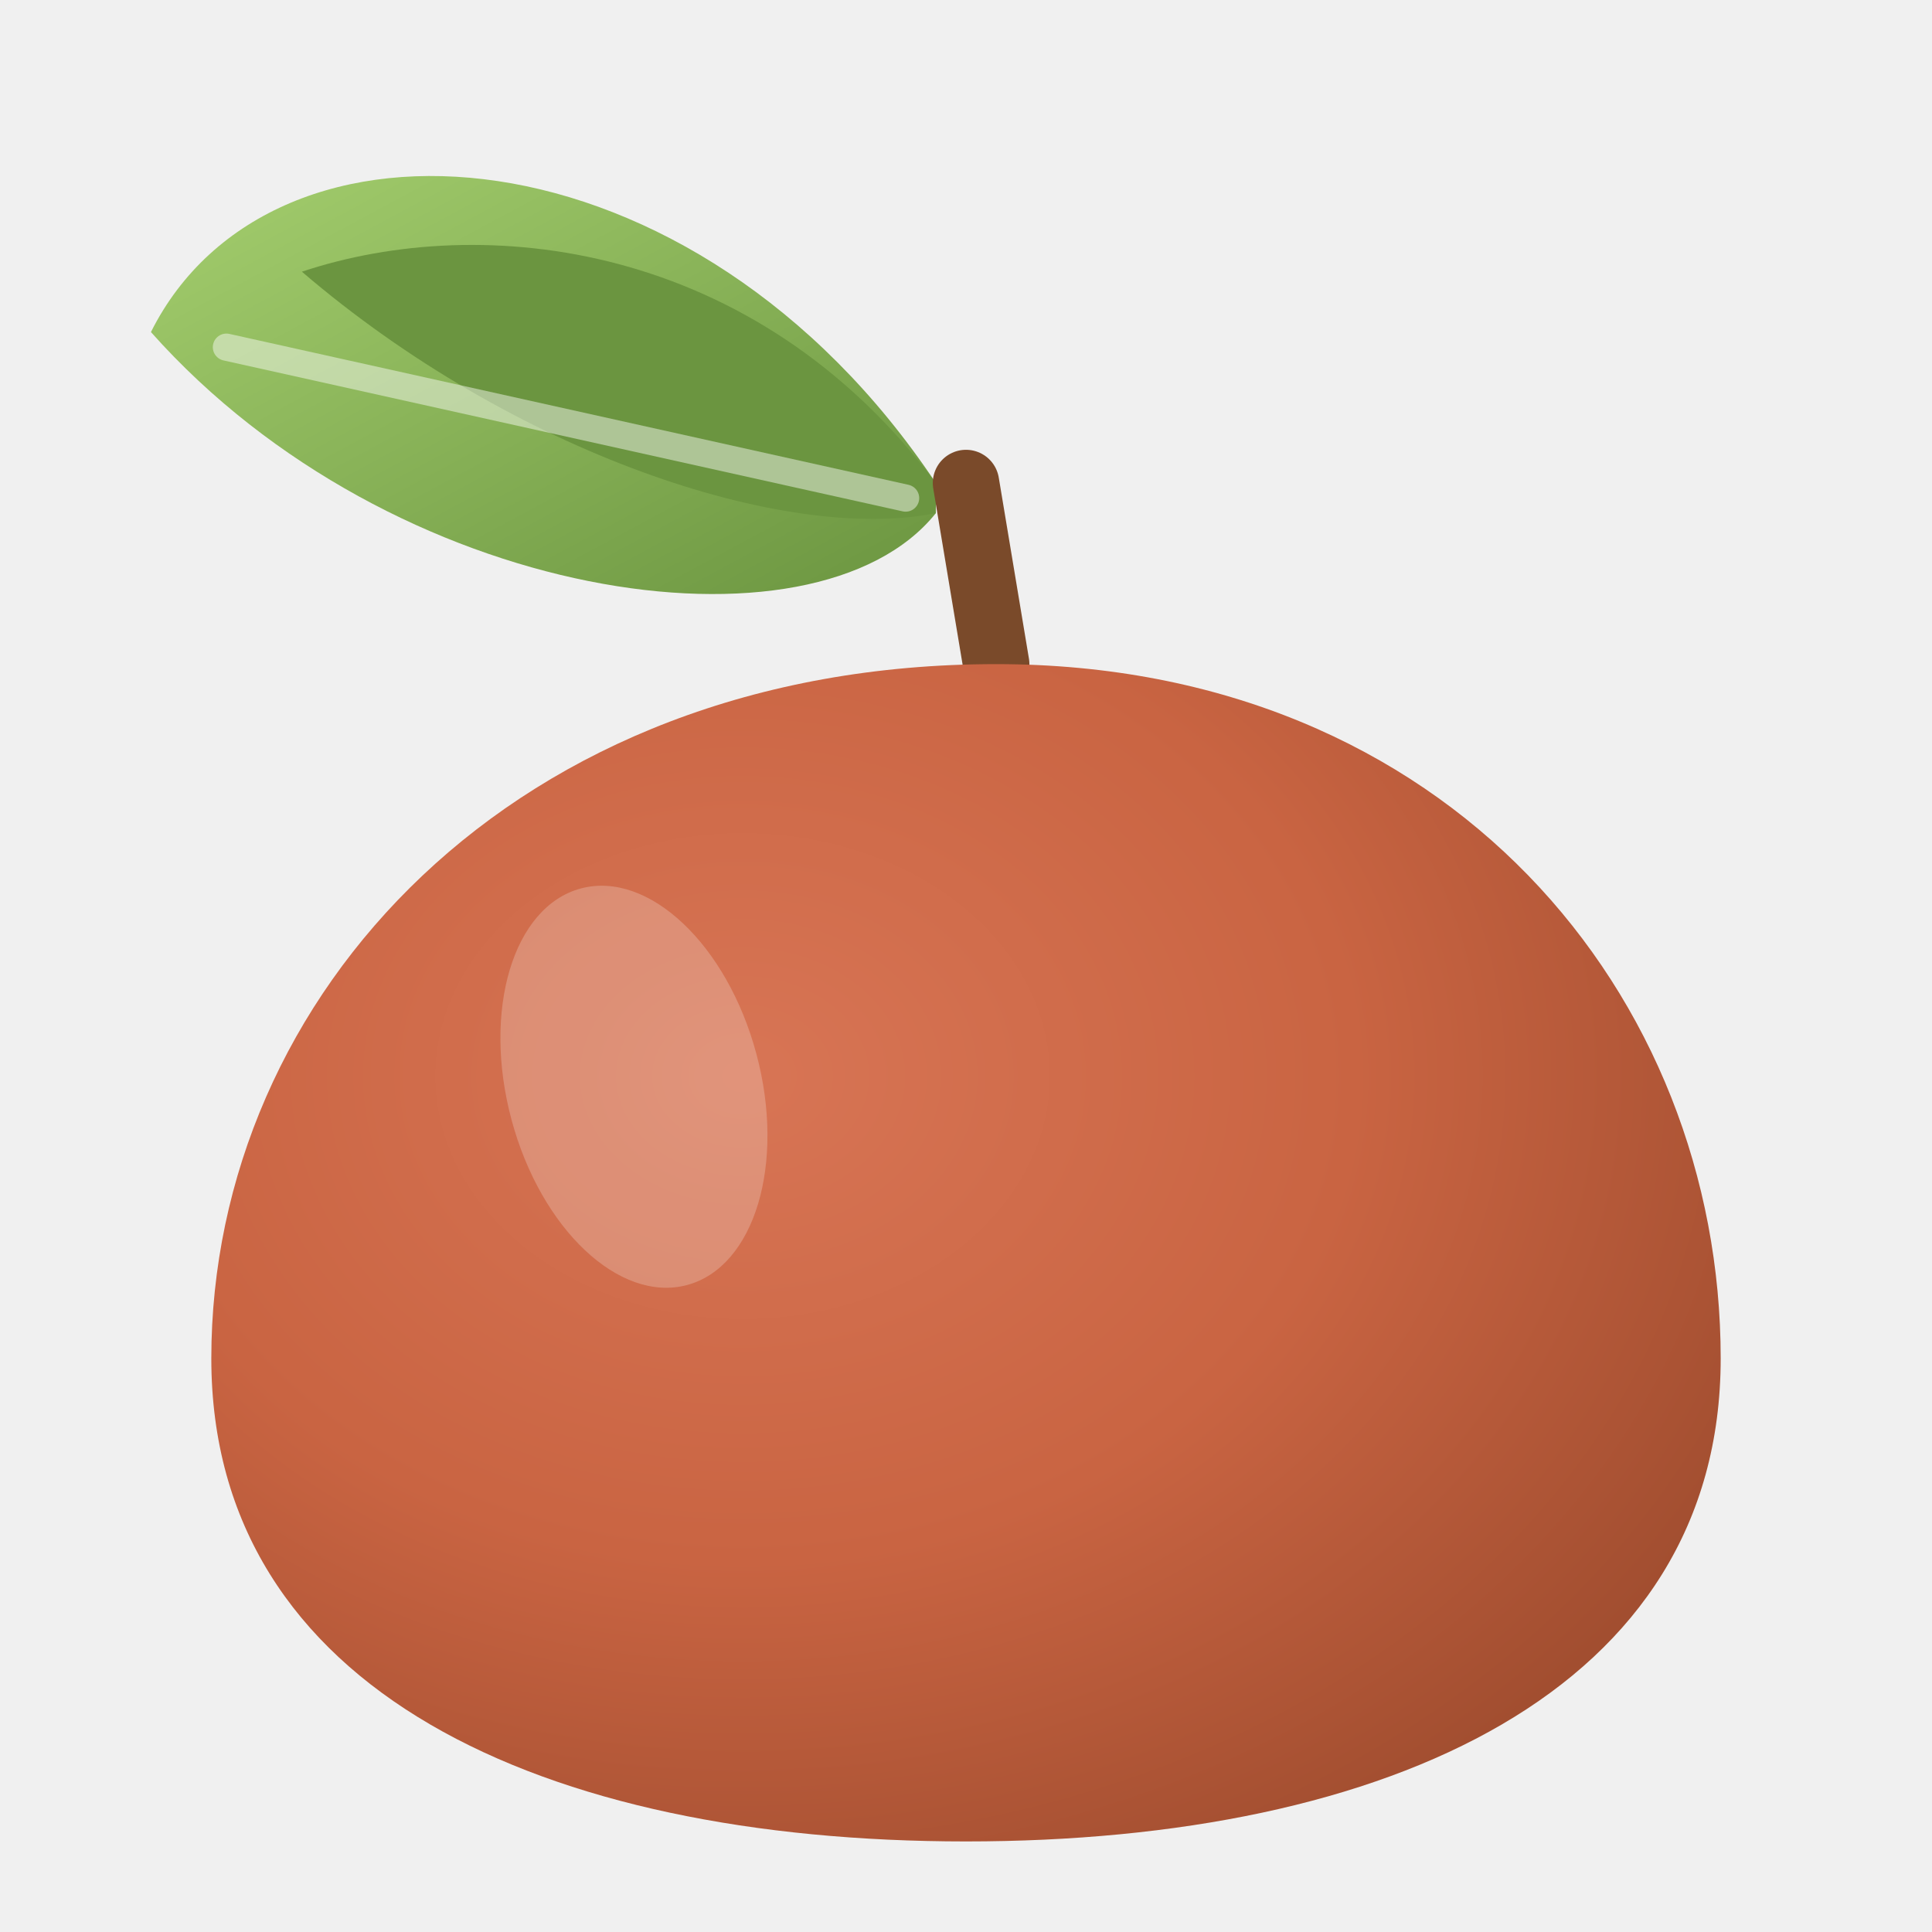
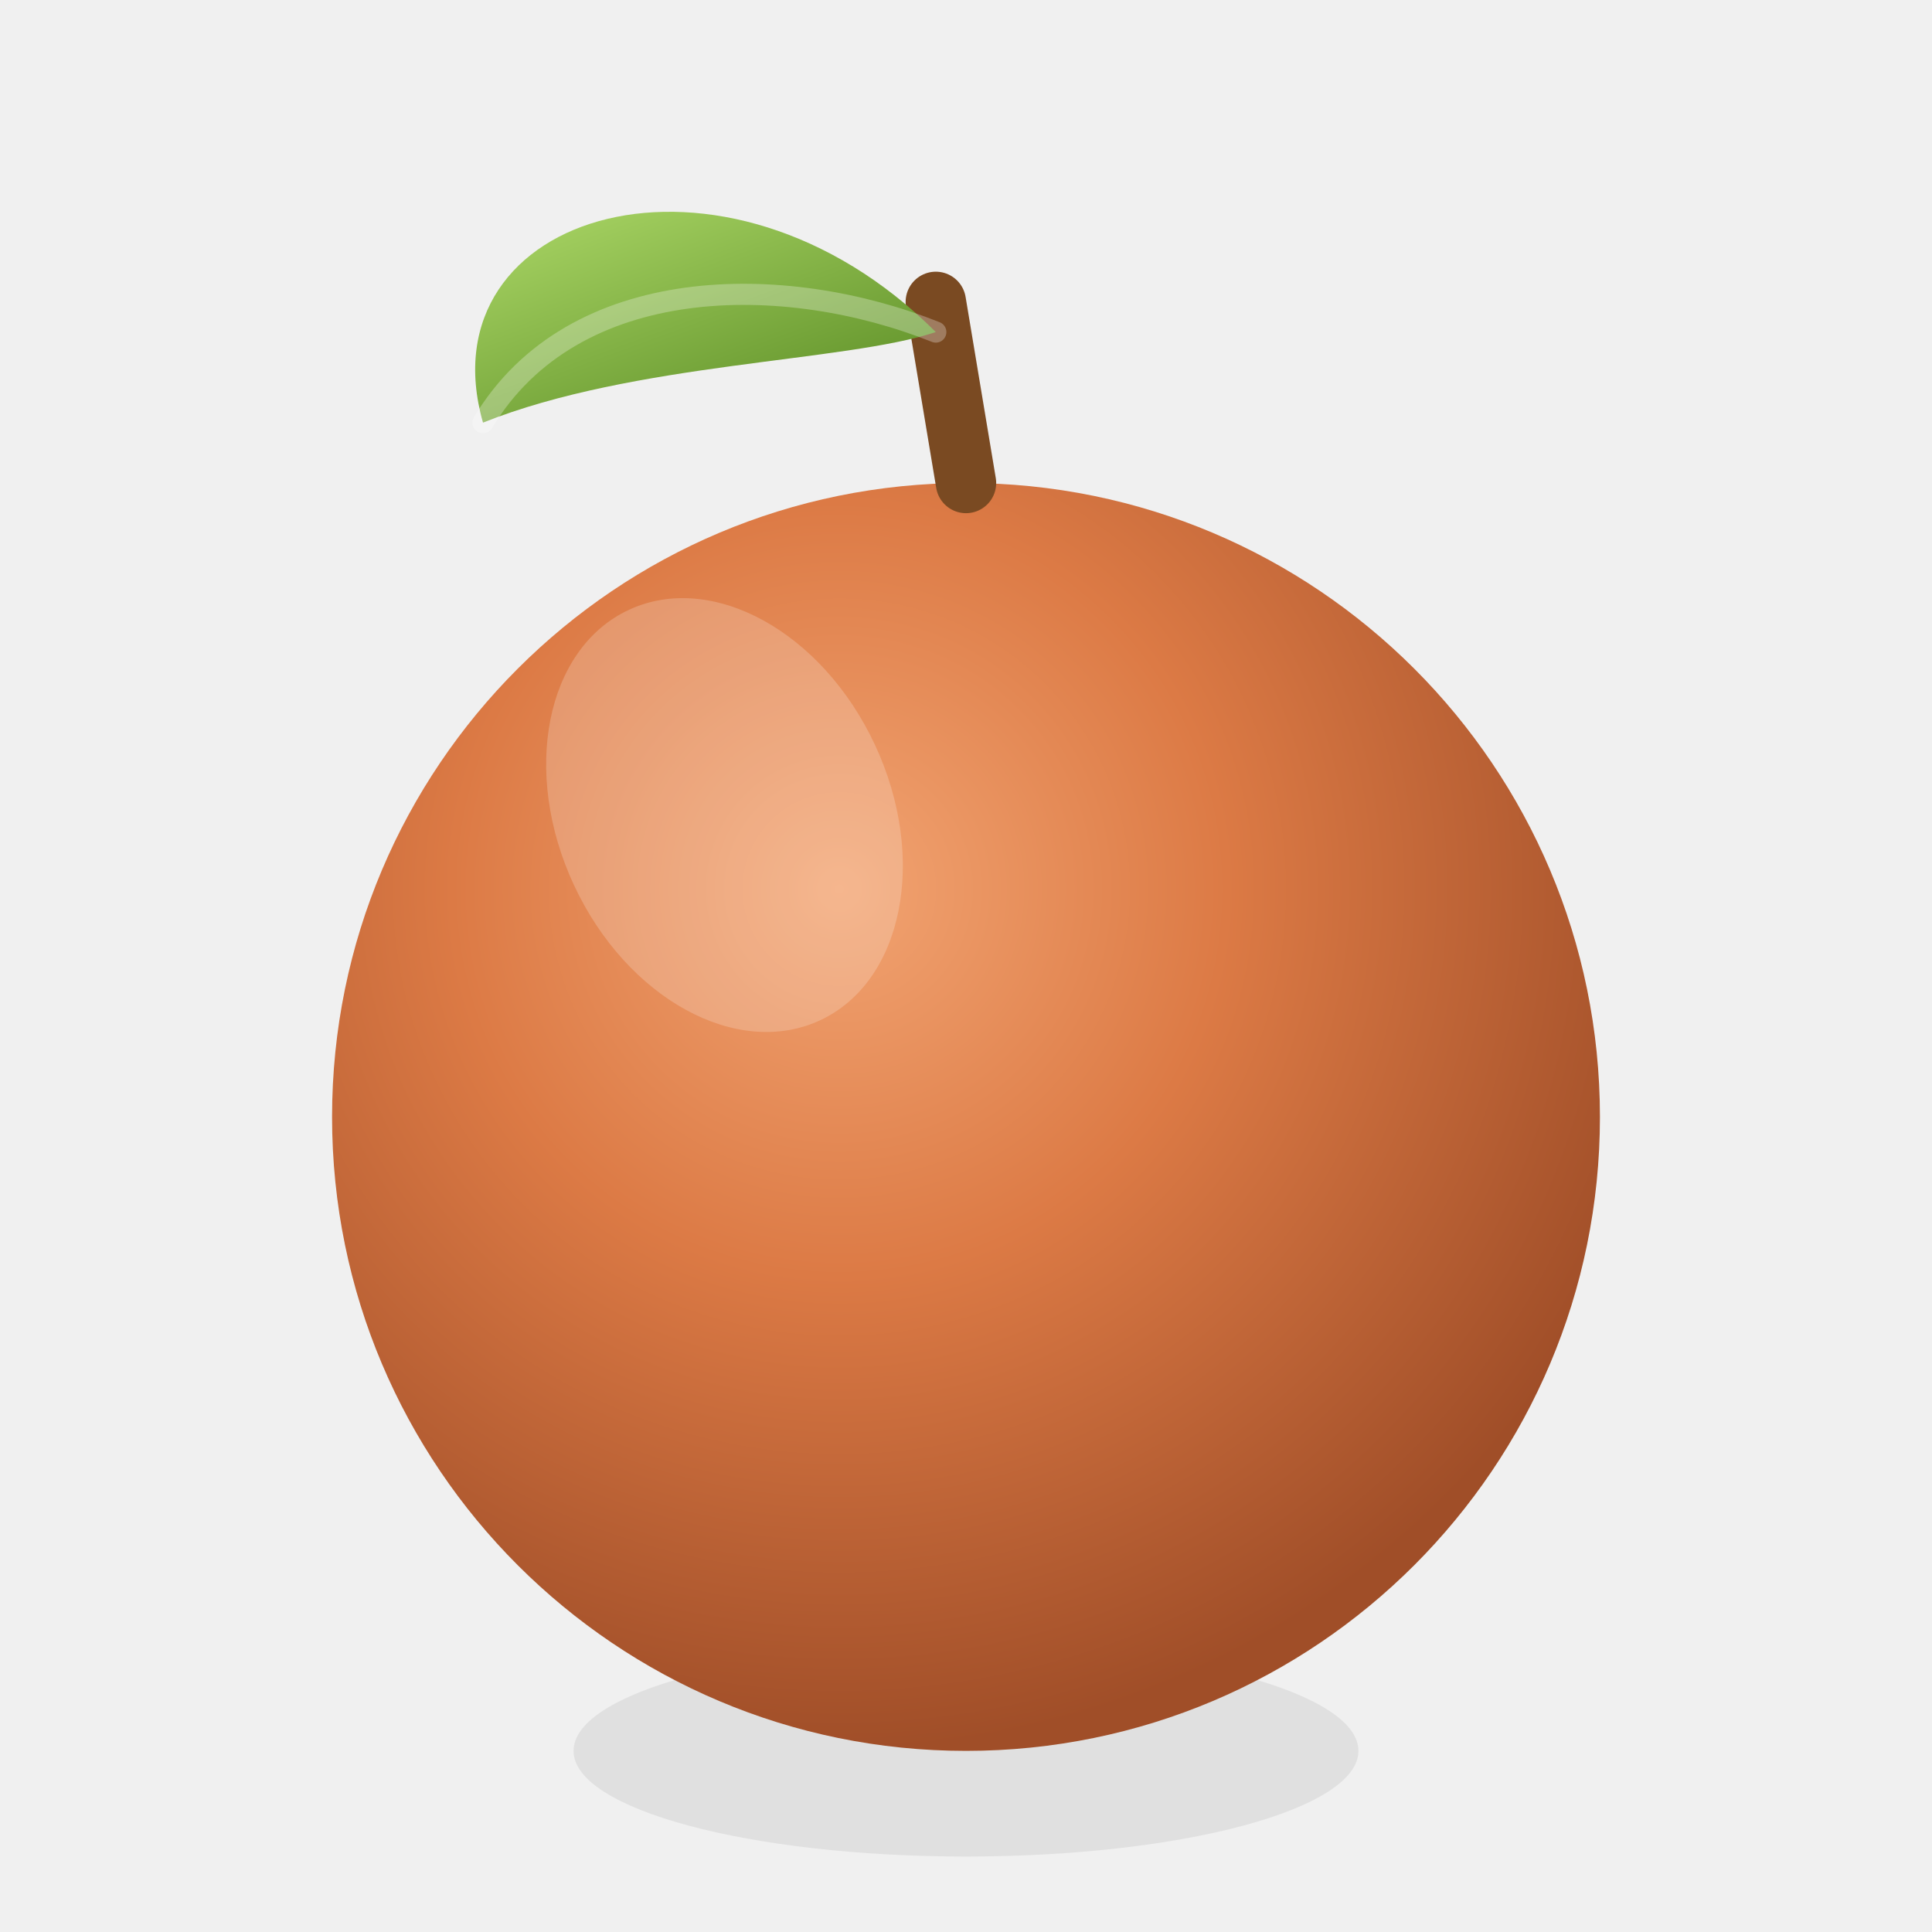
<svg xmlns="http://www.w3.org/2000/svg" viewBox="0 0 64 64">
  <defs>
-     <radialGradient id="fruit" cx="35%" cy="35%" r="75%">
-       <stop offset="0%" stop-color="#D87555" />
-       <stop offset="55%" stop-color="#C96442" />
-       <stop offset="100%" stop-color="#A24E30" />
+     <radialGradient id="g-fruit" cx="40%" cy="32%" r="68%">
+       <stop offset="0%" stop-color="#F2A472" />
+       <stop offset="45%" stop-color="#DC7A45" />
+       <stop offset="100%" stop-color="#A04E28" />
    </radialGradient>
-     <linearGradient id="leaf" x1="0%" y1="0%" x2="100%" y2="100%">
-       <stop offset="0%" stop-color="#A4CE6E" />
-       <stop offset="100%" stop-color="#6B9540" />
+     <linearGradient id="g-leaf" x1="10%" y1="0%" x2="90%" y2="100%">
+       <stop offset="0%" stop-color="#A8D464" />
+       <stop offset="100%" stop-color="#5A8C24" />
    </linearGradient>
  </defs>
-   <path d="M 31 16 C 23 4, 9 3, 5 11 C 13 20, 27 22, 31 17 Z" fill="url(#leaf)" />
-   <path d="M 31 16 C 25 8, 16 7, 10 9 C 17 15, 26 18, 31 17 Z" fill="#6B9540" />
-   <path d="M 30 16.5 L 7.5 11.5" stroke="#FFFFFF" stroke-opacity="0.45" stroke-width="0.9" stroke-linecap="round" fill="none" />
-   <path d="M 32 16 Q 32.5 19, 33 22" stroke="#7A4A2A" stroke-width="2.2" stroke-linecap="round" fill="none" />
-   <path d="M 33 22 C 17 22, 7 33, 7 45 C 7 56, 18 61, 32 61 C 46 61, 57 56, 57 45 C 57 33, 48 22, 33 22 Z" fill="url(#fruit)" />
-   <ellipse cx="21" cy="36" rx="4.2" ry="6.8" fill="#FFFFFF" fill-opacity="0.22" transform="rotate(-15 21 36)" />
+   <ellipse cx="32" cy="58" rx="13" ry="3.5" fill="#000" fill-opacity="0.07" />
+   <circle cx="32" cy="37" r="21" fill="url(#g-fruit)" />
+   <ellipse cx="24" cy="27" rx="5.5" ry="7.5" fill="#fff" fill-opacity="0.20" transform="rotate(-25 24 27)" />
+   <line x1="32" y1="16" x2="31" y2="10" stroke="#7A4A22" stroke-width="2" stroke-linecap="round" />
+   <path d="M 31 11 C 24 4, 14 7, 16 14 C 21 12, 28 12, 31 11 Z" fill="url(#g-leaf)" />
+   <path d="M 31 11 C 26 9, 19 9, 16 14" stroke="#fff" stroke-opacity="0.28" stroke-width="0.7" stroke-linecap="round" fill="none" />
</svg>
